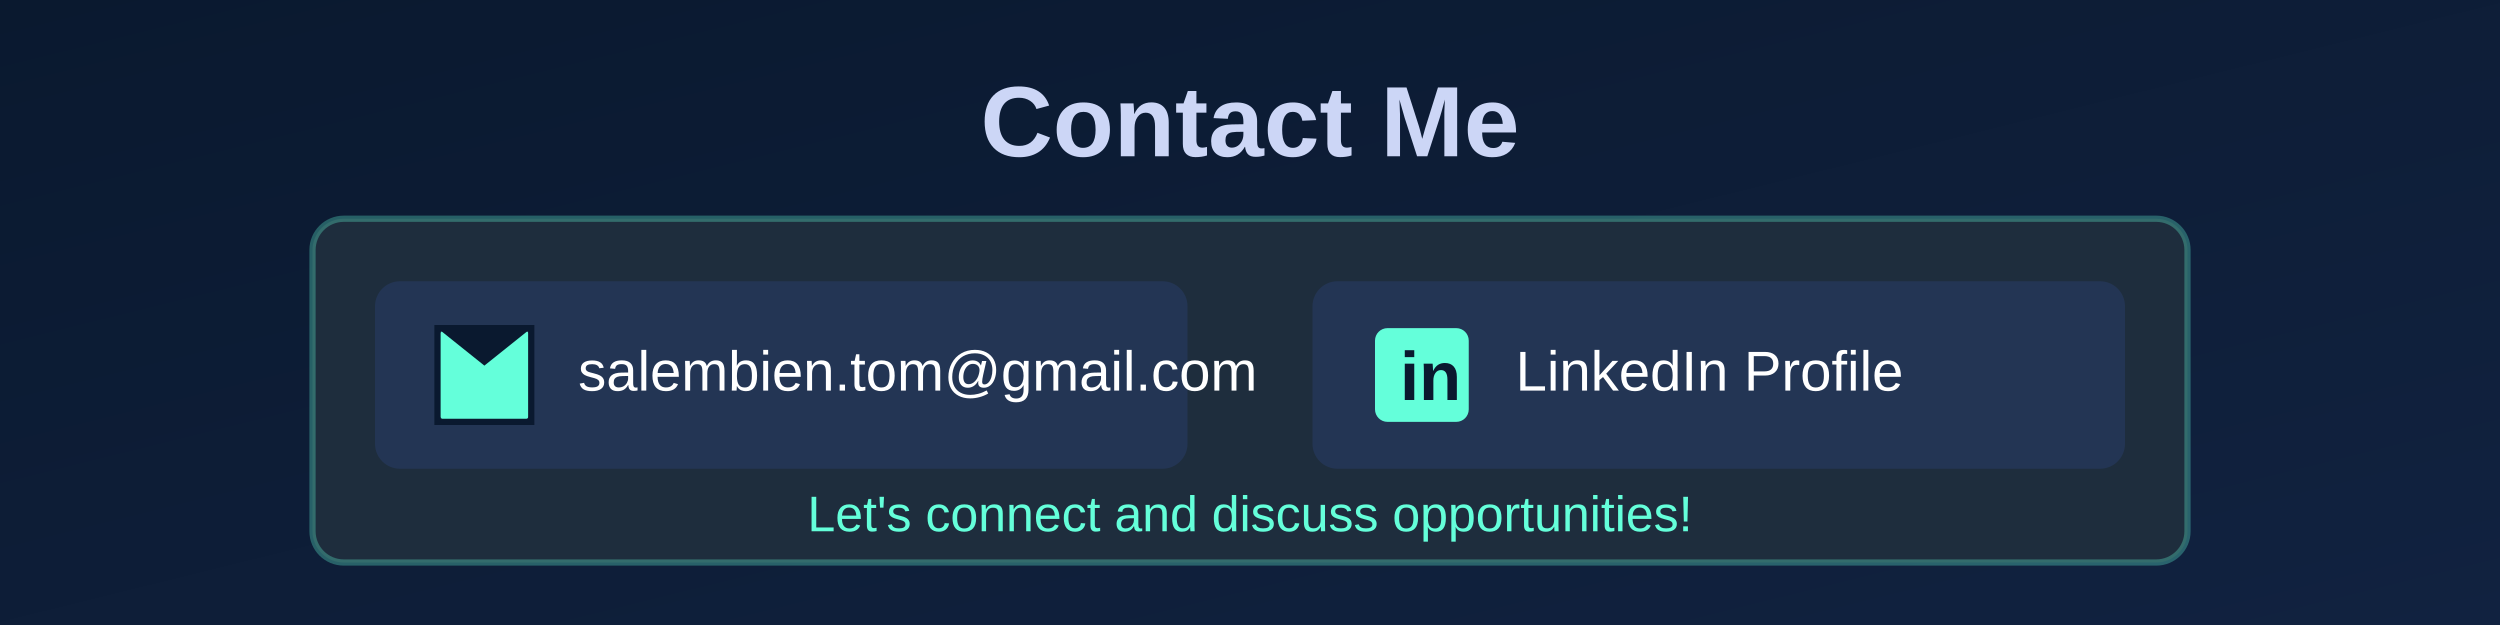
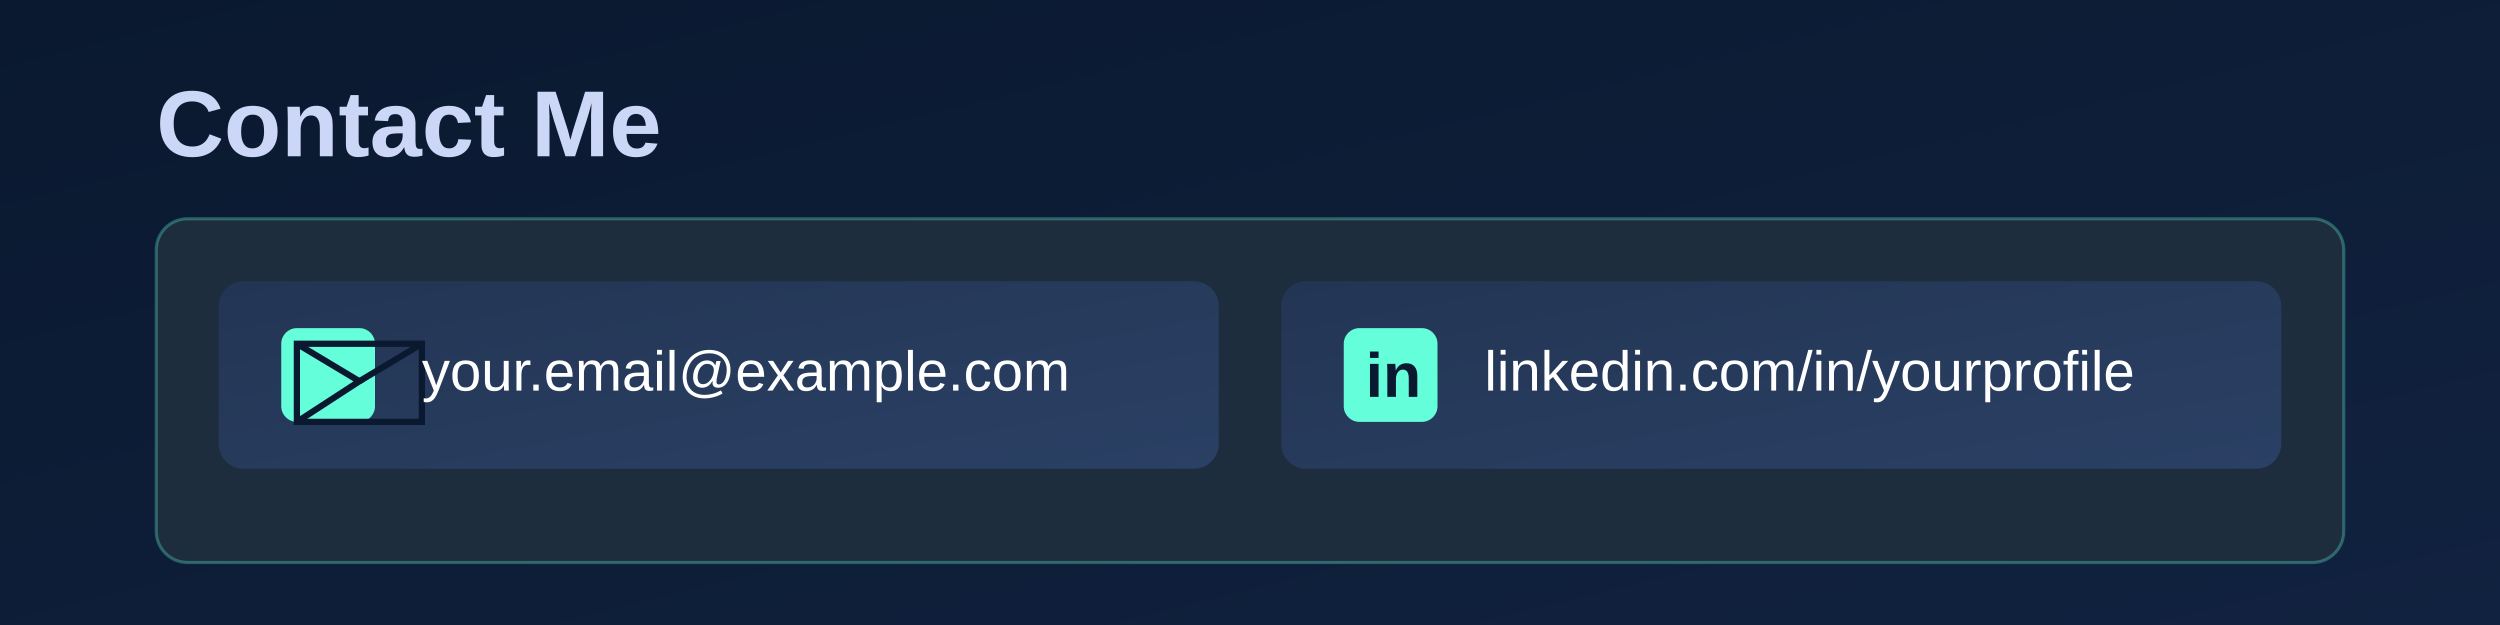
<svg xmlns="http://www.w3.org/2000/svg" width="800" height="200" viewBox="0 0 800 200">
  <defs>
    <linearGradient id="contactGradient" x1="0%" y1="0%" x2="100%" y2="100%">
      <stop offset="0%" style="stop-color:#0a192f;stop-opacity:1" />
      <stop offset="100%" style="stop-color:#112240;stop-opacity:1" />
    </linearGradient>
+     <linearGradient id="buttonGradient" x1="0%" y1="0%" x2="100%" y2="100%">
+       <stop offset="0%" style="stop-color:#233554;stop-opacity:1" />
+       <stop offset="100%" style="stop-color:#2a4064;stop-opacity:1" />
+     </linearGradient>
  </defs>
  <rect width="800" height="200" fill="url(#contactGradient)" />
-   <text x="400" y="50" font-family="Arial" font-size="32" fill="#ccd6f6" font-weight="bold" text-anchor="middle">
+   <text x="50" y="50" font-family="Arial" font-size="30" fill="#ccd6f6" font-weight="bold">
        Contact Me
    </text>
-   <rect x="100" y="70" width="600" height="110" fill="#1e2d3d" rx="10" />
+   <rect x="50" y="70" width="700" height="110" rx="10" fill="#1e2d3d" />
  <g>
-     <rect x="120" y="90" width="260" height="60" rx="8" fill="#233554">
-       <animate attributeName="fill" values="#233554;#2a4064;#233554" dur="3s" repeatCount="indefinite" />
+     <rect x="70" y="90" width="320" height="60" rx="8" fill="url(#buttonGradient)">
+       <animate attributeName="opacity" values="1;0.8;1" dur="3s" repeatCount="indefinite" />
    </rect>
-     <rect x="140" y="105" width="30" height="30" fill="#64ffda" rx="4" />
-     <path d="M140 105 L170 105 L155 117 Z" fill="#0a192f" />
-     <path d="M140 105 L170 105 L170 135 L140 135 Z" fill="none" stroke="#0a192f" stroke-width="2" />
-     <text x="185" y="125" font-family="Arial" font-size="18" fill="#ffffff" font-weight="500">
-             salembien.tom@gmail.com
+     <rect x="90" y="105" width="30" height="30" fill="#64ffda" rx="5" />
+     <path d="M95 110 L115 122 L95 135" fill="none" stroke="#0a192f" stroke-width="2" />
+     <path d="M115 122 L135 110" fill="none" stroke="#0a192f" stroke-width="2" />
+     <path d="M95 110 L135 110 L135 135 L95 135 Z" fill="none" stroke="#0a192f" stroke-width="2" />
+     <text x="135" y="125" font-family="Arial" font-size="18" fill="#ffffff">
+             your.email@example.com
        </text>
  </g>
  <g>
-     <rect x="420" y="90" width="260" height="60" rx="8" fill="#233554">
-       <animate attributeName="fill" values="#233554;#2a4064;#233554" dur="3s" repeatCount="indefinite" begin="1s" />
+     <rect x="410" y="90" width="320" height="60" rx="8" fill="url(#buttonGradient)">
+       <animate attributeName="opacity" values="1;0.8;1" dur="3s" repeatCount="indefinite" begin="1s" />
    </rect>
-     <rect x="440" y="105" width="30" height="30" fill="#64ffda" rx="4" />
-     <text x="448" y="128" font-family="Arial" font-size="22" fill="#0a192f" font-weight="bold">in</text>
-     <text x="485" y="125" font-family="Arial" font-size="18" fill="#ffffff" font-weight="500">
-             LinkedIn Profile
+     <rect x="430" y="105" width="30" height="30" fill="#64ffda" rx="5" />
+     <text x="437" y="127" font-family="Arial" font-size="20" fill="#0a192f" font-weight="bold">in</text>
+     <text x="475" y="125" font-family="Arial" font-size="18" fill="#ffffff">
+             linkedin.com/in/yourprofile
        </text>
  </g>
-   <rect x="100" y="70" width="600" height="110" fill="none" stroke="#64ffda" stroke-width="2" rx="10" opacity="0.3">
-     <animate attributeName="opacity" values="0.3;0.8;0.3" dur="4s" repeatCount="indefinite" />
-     <animate attributeName="stroke-width" values="2;3;2" dur="4s" repeatCount="indefinite" />
+   <rect x="50" y="70" width="700" height="110" rx="10" fill="none" stroke="#64ffda" stroke-width="1" opacity="0.3" />
+   <rect x="70" y="90" width="320" height="60" rx="8" fill="#64ffda" opacity="0" filter="blur(8px)">
+     <animate attributeName="opacity" values="0;0.1;0" dur="3s" repeatCount="indefinite" />
  </rect>
-   <text x="400" y="170" font-family="Arial" font-size="16" fill="#64ffda" text-anchor="middle">
-         Let's connect and discuss opportunities!
-     </text>
+   <rect x="410" y="90" width="320" height="60" rx="8" fill="#64ffda" opacity="0" filter="blur(8px)">
+     <animate attributeName="opacity" values="0;0.1;0" dur="3s" repeatCount="indefinite" begin="1.5s" />
+   </rect>
</svg>
